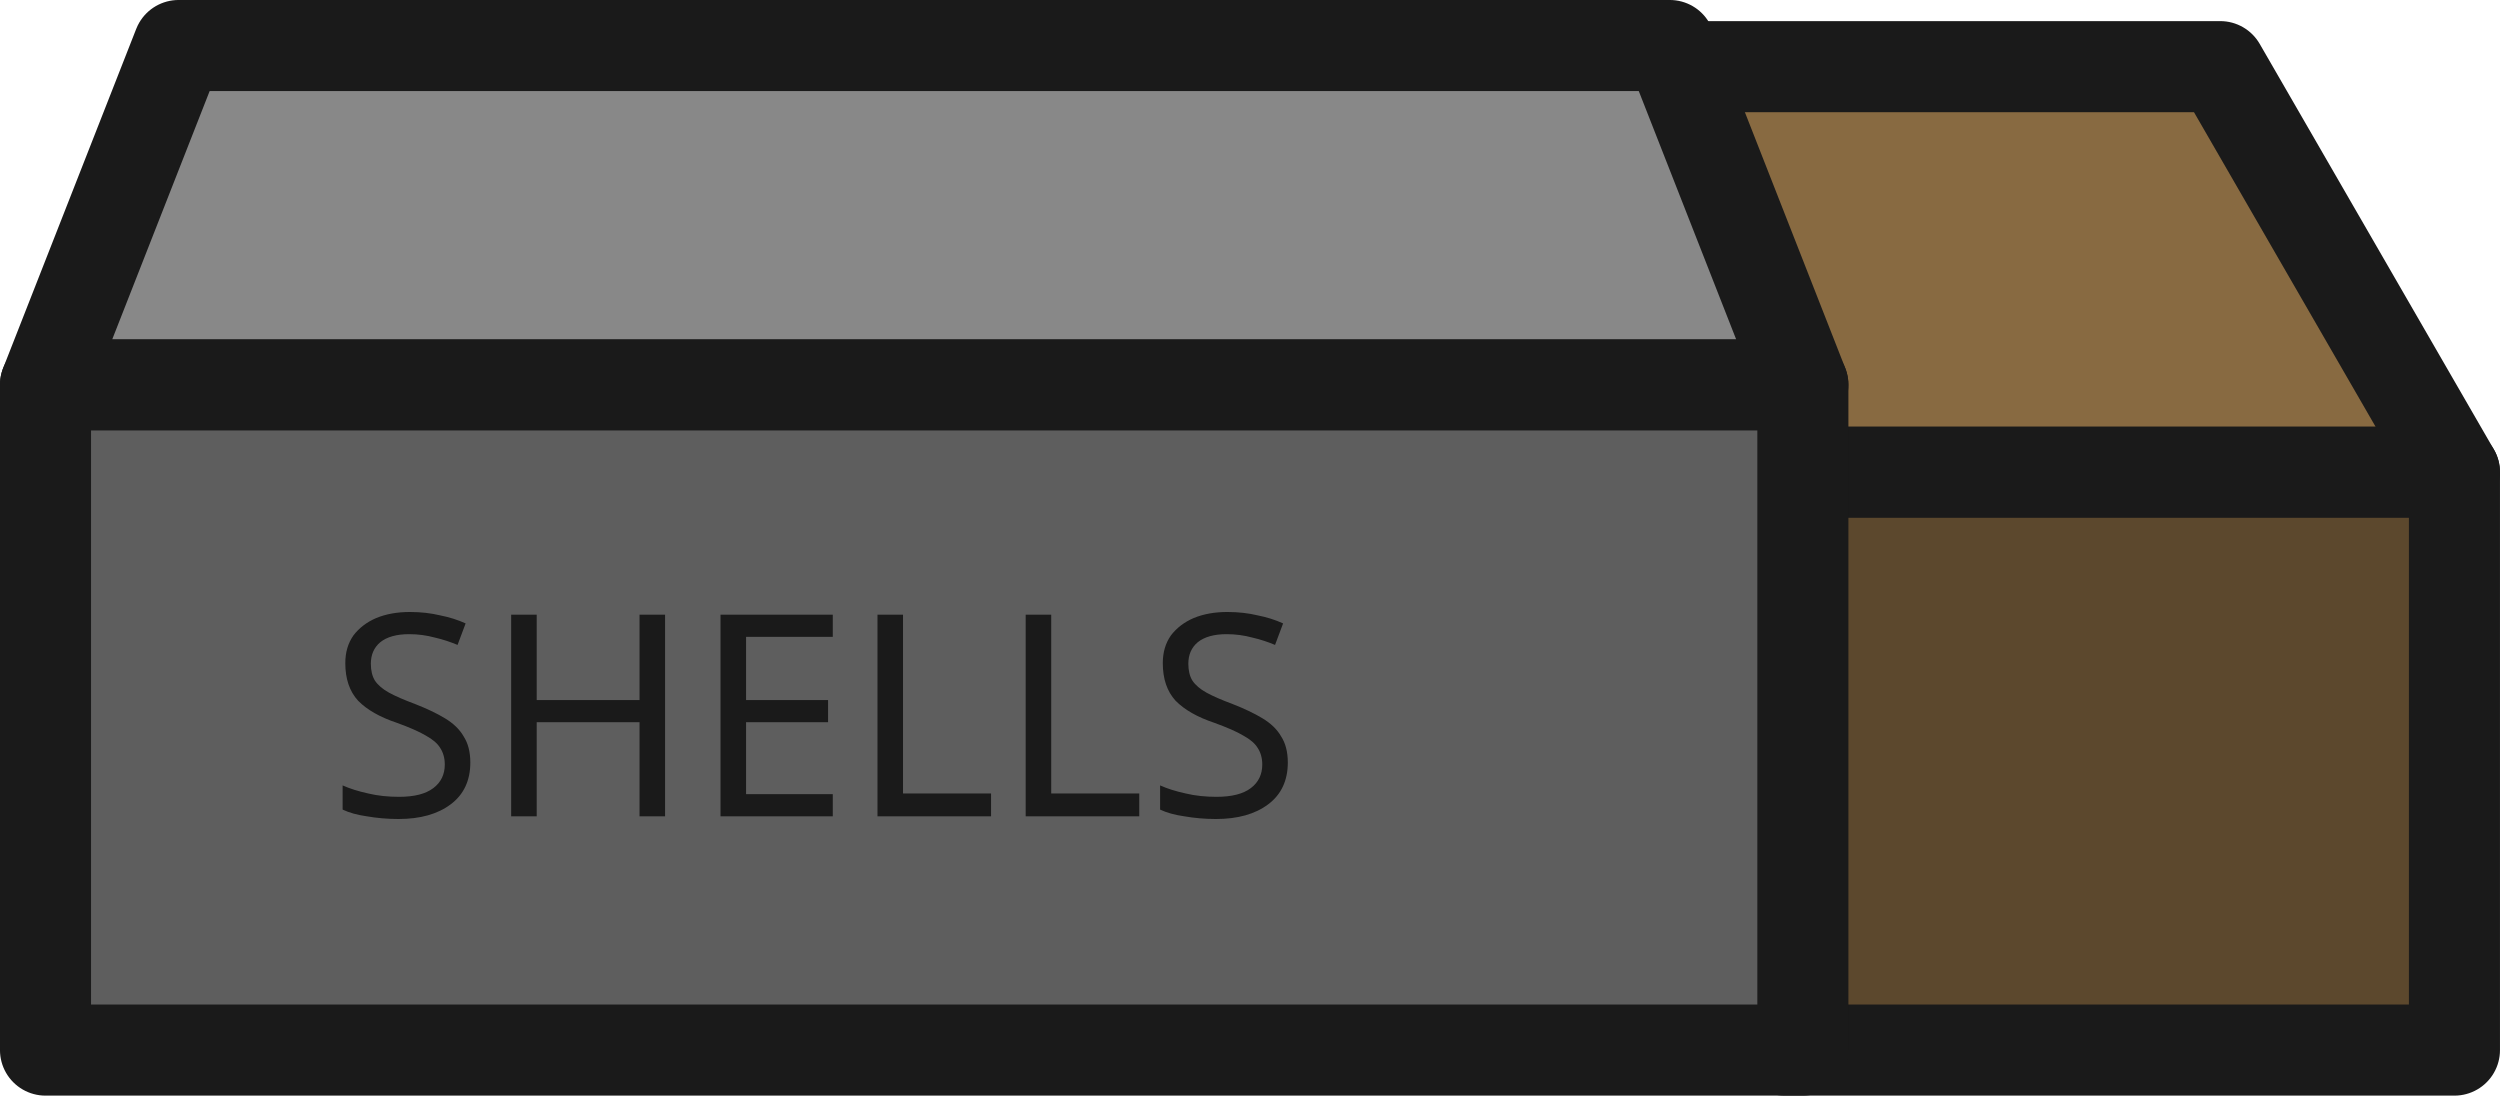
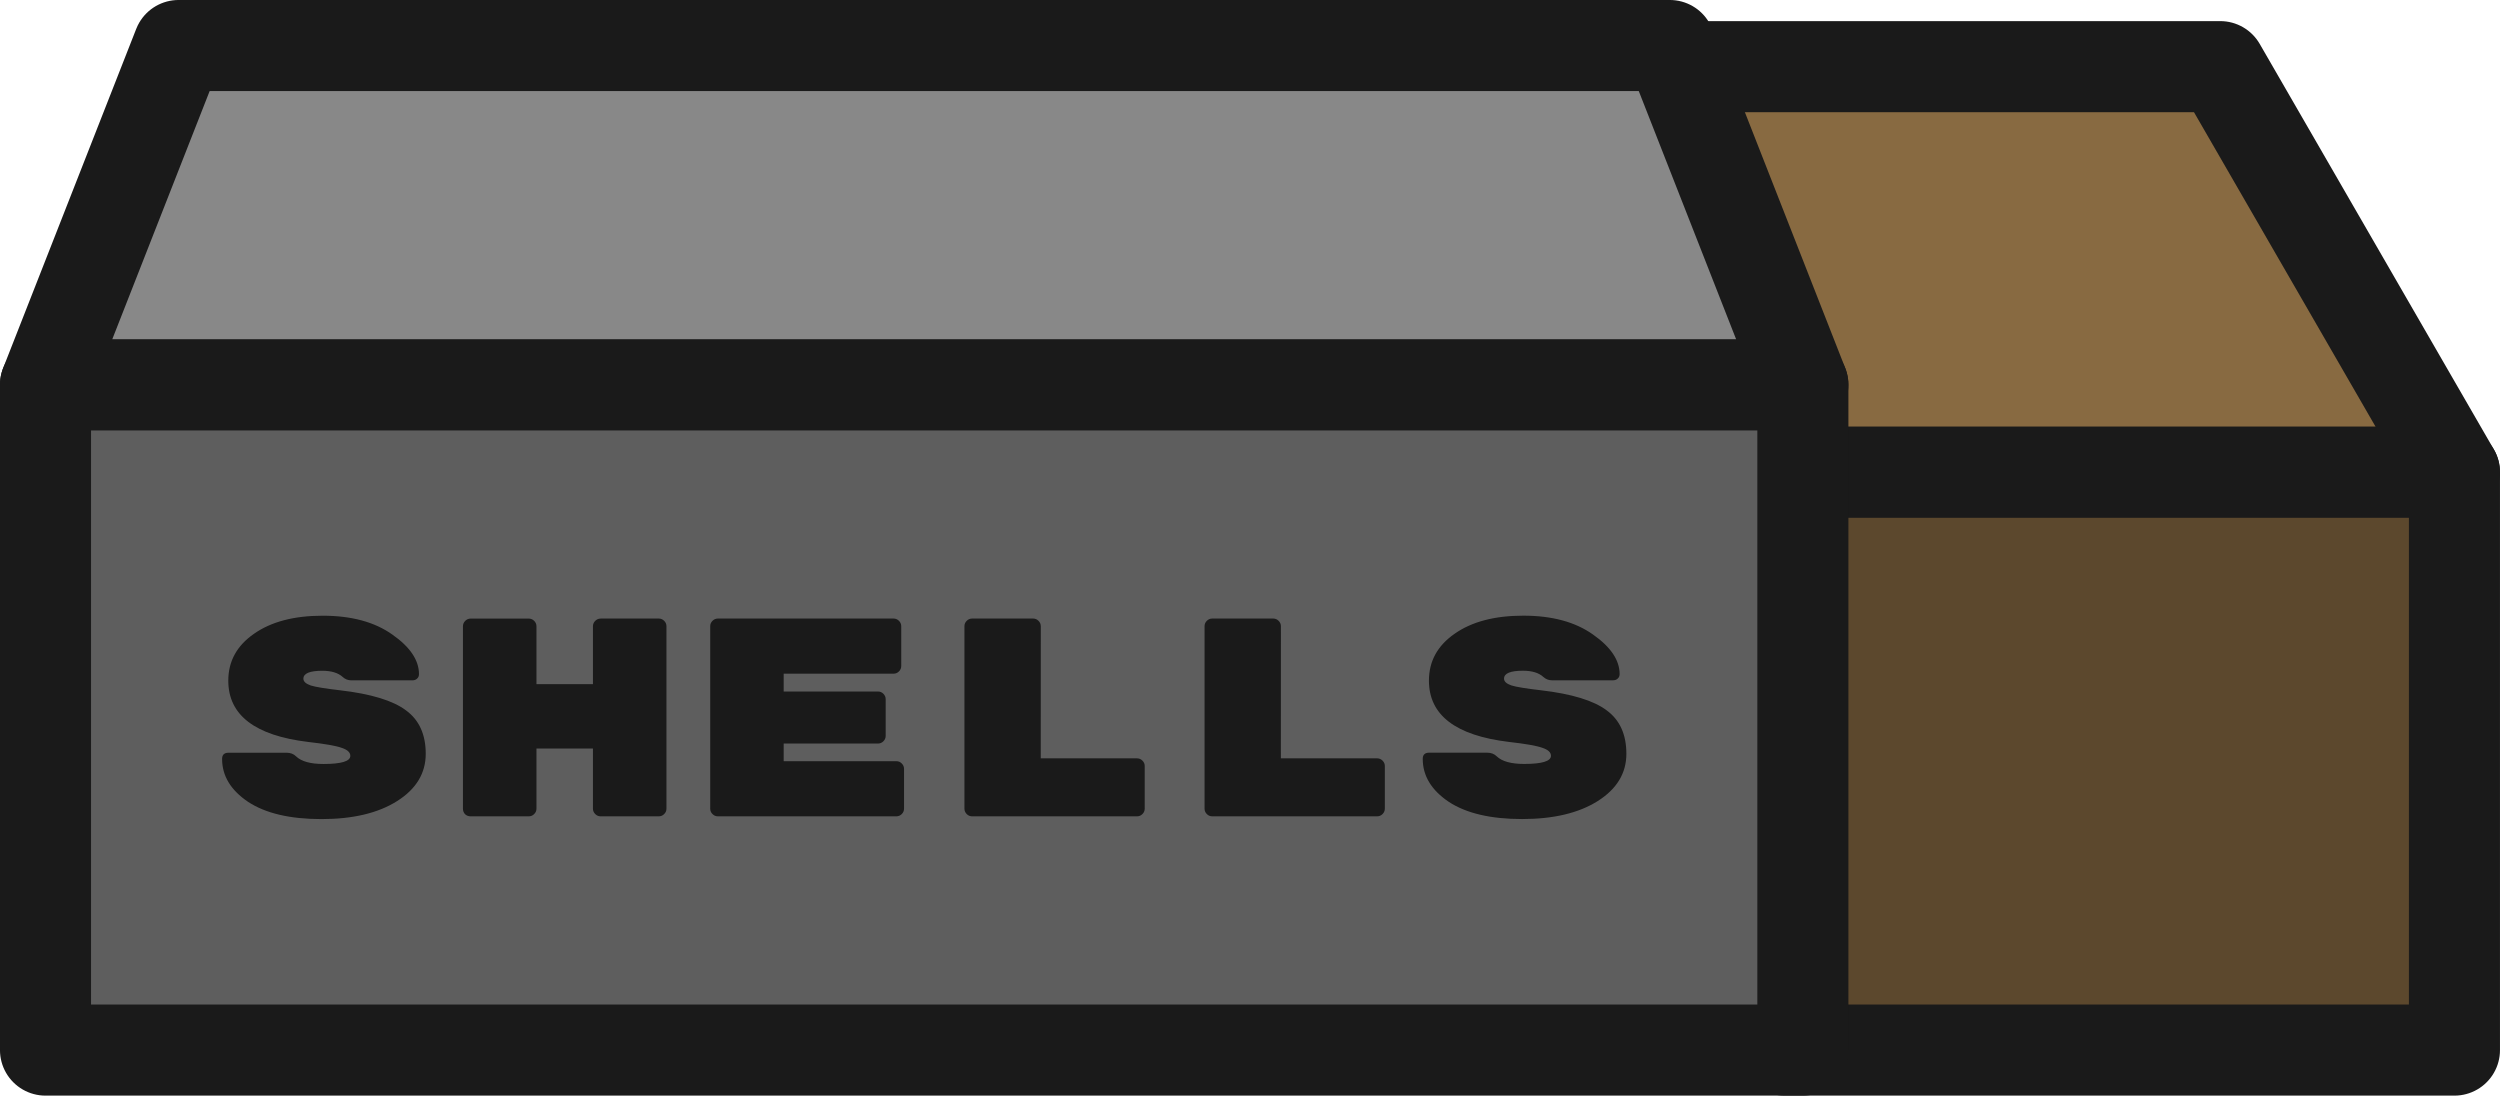
<svg xmlns="http://www.w3.org/2000/svg" width="219.654" height="96.262" viewBox="0 0 58.117 25.469" version="1.1" id="svg8" xml:space="preserve">
  <defs id="defs2" />
  <path style="fill:#886a41;fill-opacity:1;stroke:#1a1a1a;stroke-width:2.117;stroke-linecap:square;stroke-linejoin:round;stroke-dasharray:none;stroke-opacity:1" d="M 57.058,10.978 51.614,1.549 H 39.011 l 2.527,9.429 z" id="path11" />
  <rect style="fill:#5c482d;fill-opacity:1;stroke:#1a1a1a;stroke-width:2.117;stroke-linecap:square;stroke-linejoin:round;stroke-dasharray:none;stroke-opacity:1" id="rect11" width="15.573" height="13.433" x="41.485" y="10.978" />
  <rect style="fill:#5e5e5e;fill-opacity:1;stroke:#1a1a1a;stroke-width:2.117;stroke-linecap:round;stroke-linejoin:round;stroke-dasharray:none;stroke-opacity:1" id="rect9" width="40.853" height="15.467" x="1.058" y="8.944" />
  <path id="rect10" style="fill:#888888;stroke:#1a1a1a;stroke-width:2.117;stroke-linecap:square;stroke-linejoin:round" d="M 4.152,1.058 H 38.818 l 3.093,7.886 H 1.058 Z" />
-   <text xml:space="preserve" style="font-size:6.567px;font-family:'Rubik Mono One';-inkscape-font-specification:'Rubik Mono One';text-align:center;text-anchor:middle;fill:#1a1a1a;fill-opacity:1;stroke:none;stroke-width:2.117;stroke-linecap:square;stroke-linejoin:round;stroke-dasharray:none;stroke-opacity:1" x="21.501" y="18.976" id="text11">
-     <tspan id="tspan11" style="fill:#1a1a1a;fill-opacity:1;stroke:none;stroke-width:2.117" x="21.501" y="18.976">SHELLS</tspan>
-   </text>
+   <path d="m 7.907,16.047 q 1.077,0.125 1.53,0.466 0.46,0.335 0.46,1.011 0,0.676 -0.663,1.097 -0.663,0.42 -1.76,0.42 -1.097,0 -1.707,-0.401 -0.604,-0.407 -0.604,-0.998 0,-0.144 0.151,-0.144 h 1.346 q 0.138,0 0.223,0.085 0.184,0.177 0.637,0.177 0.624,0 0.624,-0.19 0,-0.118 -0.197,-0.184 -0.197,-0.072 -0.781,-0.138 -1.859,-0.223 -1.859,-1.425 0,-0.676 0.598,-1.09 0.598,-0.42 1.596,-0.42 1.005,0 1.622,0.44 0.617,0.433 0.617,0.919 0,0.066 -0.046,0.105 -0.039,0.039 -0.112,0.039 H 8.17 q -0.118,0 -0.204,-0.079 -0.158,-0.144 -0.473,-0.144 -0.44,0 -0.44,0.184 0,0.099 0.171,0.158 0.171,0.053 0.683,0.112 z m 6.055,-1.668 h 1.353 q 0.072,0 0.125,0.053 0.053,0.053 0.053,0.125 v 4.242 q 0,0.072 -0.053,0.125 -0.053,0.053 -0.125,0.053 h -1.353 q -0.072,0 -0.125,-0.053 -0.053,-0.053 -0.053,-0.125 v -1.399 h -1.313 v 1.399 q 0,0.072 -0.053,0.125 -0.053,0.053 -0.125,0.053 h -1.353 q -0.072,0 -0.125,-0.046 -0.053,-0.053 -0.053,-0.131 v -4.242 q 0,-0.072 0.053,-0.125 0.053,-0.053 0.125,-0.053 h 1.353 q 0.072,0 0.125,0.053 0.053,0.053 0.053,0.125 v 1.346 h 1.313 v -1.346 q 0,-0.072 0.053,-0.125 0.053,-0.053 0.125,-0.053 z m 4.256,3.316 h 2.62 q 0.072,0 0.125,0.053 0.053,0.053 0.053,0.125 v 0.926 q 0,0.072 -0.053,0.125 -0.053,0.053 -0.125,0.053 h -4.15 q -0.072,0 -0.125,-0.053 -0.053,-0.053 -0.053,-0.125 v -4.242 q 0,-0.072 0.053,-0.125 0.053,-0.053 0.125,-0.053 h 4.085 q 0.072,0 0.125,0.053 0.053,0.053 0.053,0.125 v 0.926 q 0,0.072 -0.053,0.125 -0.053,0.053 -0.125,0.053 h -2.555 v 0.414 h 2.193 q 0.072,0 0.125,0.053 0.053,0.053 0.053,0.125 v 0.854 q 0,0.072 -0.053,0.125 -0.053,0.053 -0.125,0.053 h -2.193 z m 5.976,-0.066 h 2.239 q 0.072,0 0.125,0.053 0.053,0.053 0.053,0.125 v 0.992 q 0,0.072 -0.053,0.125 -0.053,0.053 -0.125,0.053 h -3.835 q -0.072,0 -0.125,-0.053 -0.053,-0.053 -0.053,-0.125 v -4.242 q 0,-0.072 0.053,-0.125 0.053,-0.053 0.125,-0.053 h 1.419 q 0.072,0 0.125,0.053 0.053,0.053 0.053,0.125 z m 5.582,0 h 2.239 q 0.072,0 0.125,0.053 0.053,0.053 0.053,0.125 v 0.992 q 0,0.072 -0.053,0.125 -0.053,0.053 -0.125,0.053 h -3.835 q -0.072,0 -0.125,-0.053 -0.053,-0.053 -0.053,-0.125 v -4.242 q 0,-0.072 0.053,-0.125 0.053,-0.053 0.125,-0.053 h 1.419 q 0.072,0 0.125,0.053 0.053,0.053 0.053,0.125 z m 6.042,-1.583 q 1.077,0.125 1.53,0.466 0.46,0.335 0.46,1.011 0,0.676 -0.663,1.097 -0.663,0.42 -1.76,0.42 -1.097,0 -1.707,-0.401 -0.604,-0.407 -0.604,-0.998 0,-0.144 0.151,-0.144 h 1.346 q 0.138,0 0.223,0.085 0.184,0.177 0.637,0.177 0.624,0 0.624,-0.19 0,-0.118 -0.197,-0.184 -0.197,-0.072 -0.781,-0.138 -1.859,-0.223 -1.859,-1.425 0,-0.676 0.598,-1.09 0.598,-0.42 1.596,-0.42 1.005,0 1.622,0.44 0.617,0.433 0.617,0.919 0,0.066 -0.046,0.105 -0.039,0.039 -0.112,0.039 h -1.412 q -0.118,0 -0.204,-0.079 -0.158,-0.144 -0.473,-0.144 -0.44,0 -0.44,0.184 0,0.099 0.171,0.158 0.171,0.053 0.683,0.112 z" id="text11" style="font-size:6.567px;font-family:'Rubik Mono One';-inkscape-font-specification:'Rubik Mono One';text-align:center;text-anchor:middle;fill:#1a1a1a;stroke-width:2.117;stroke-linecap:square;stroke-linejoin:round" aria-label="SHELLS" />
  <g id="g11" transform="translate(27.354,-30.37512)" />
</svg>
